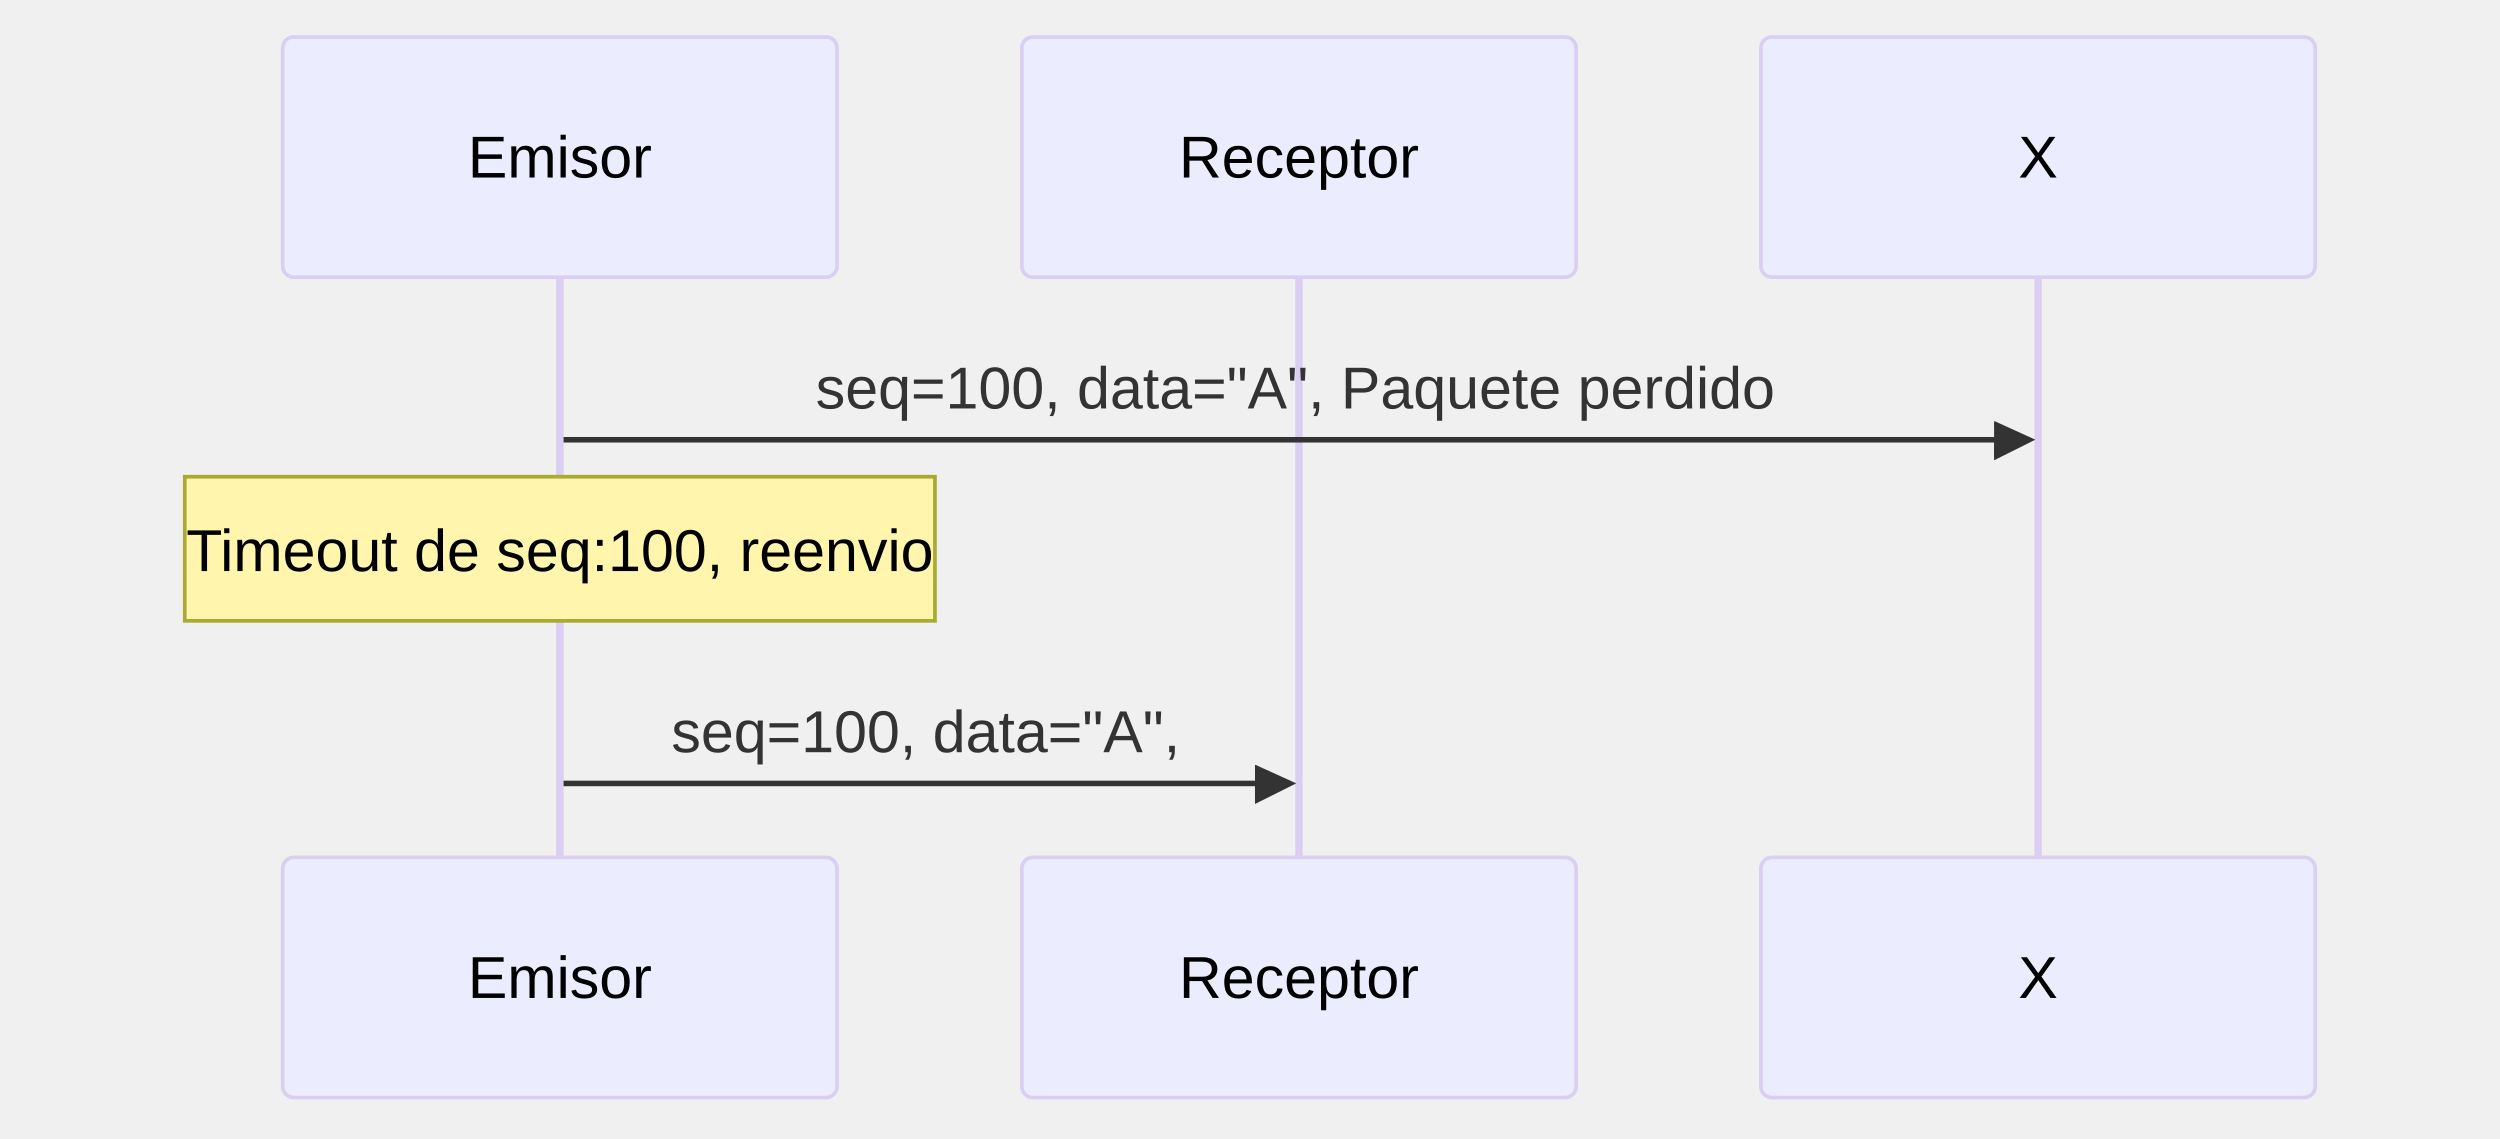
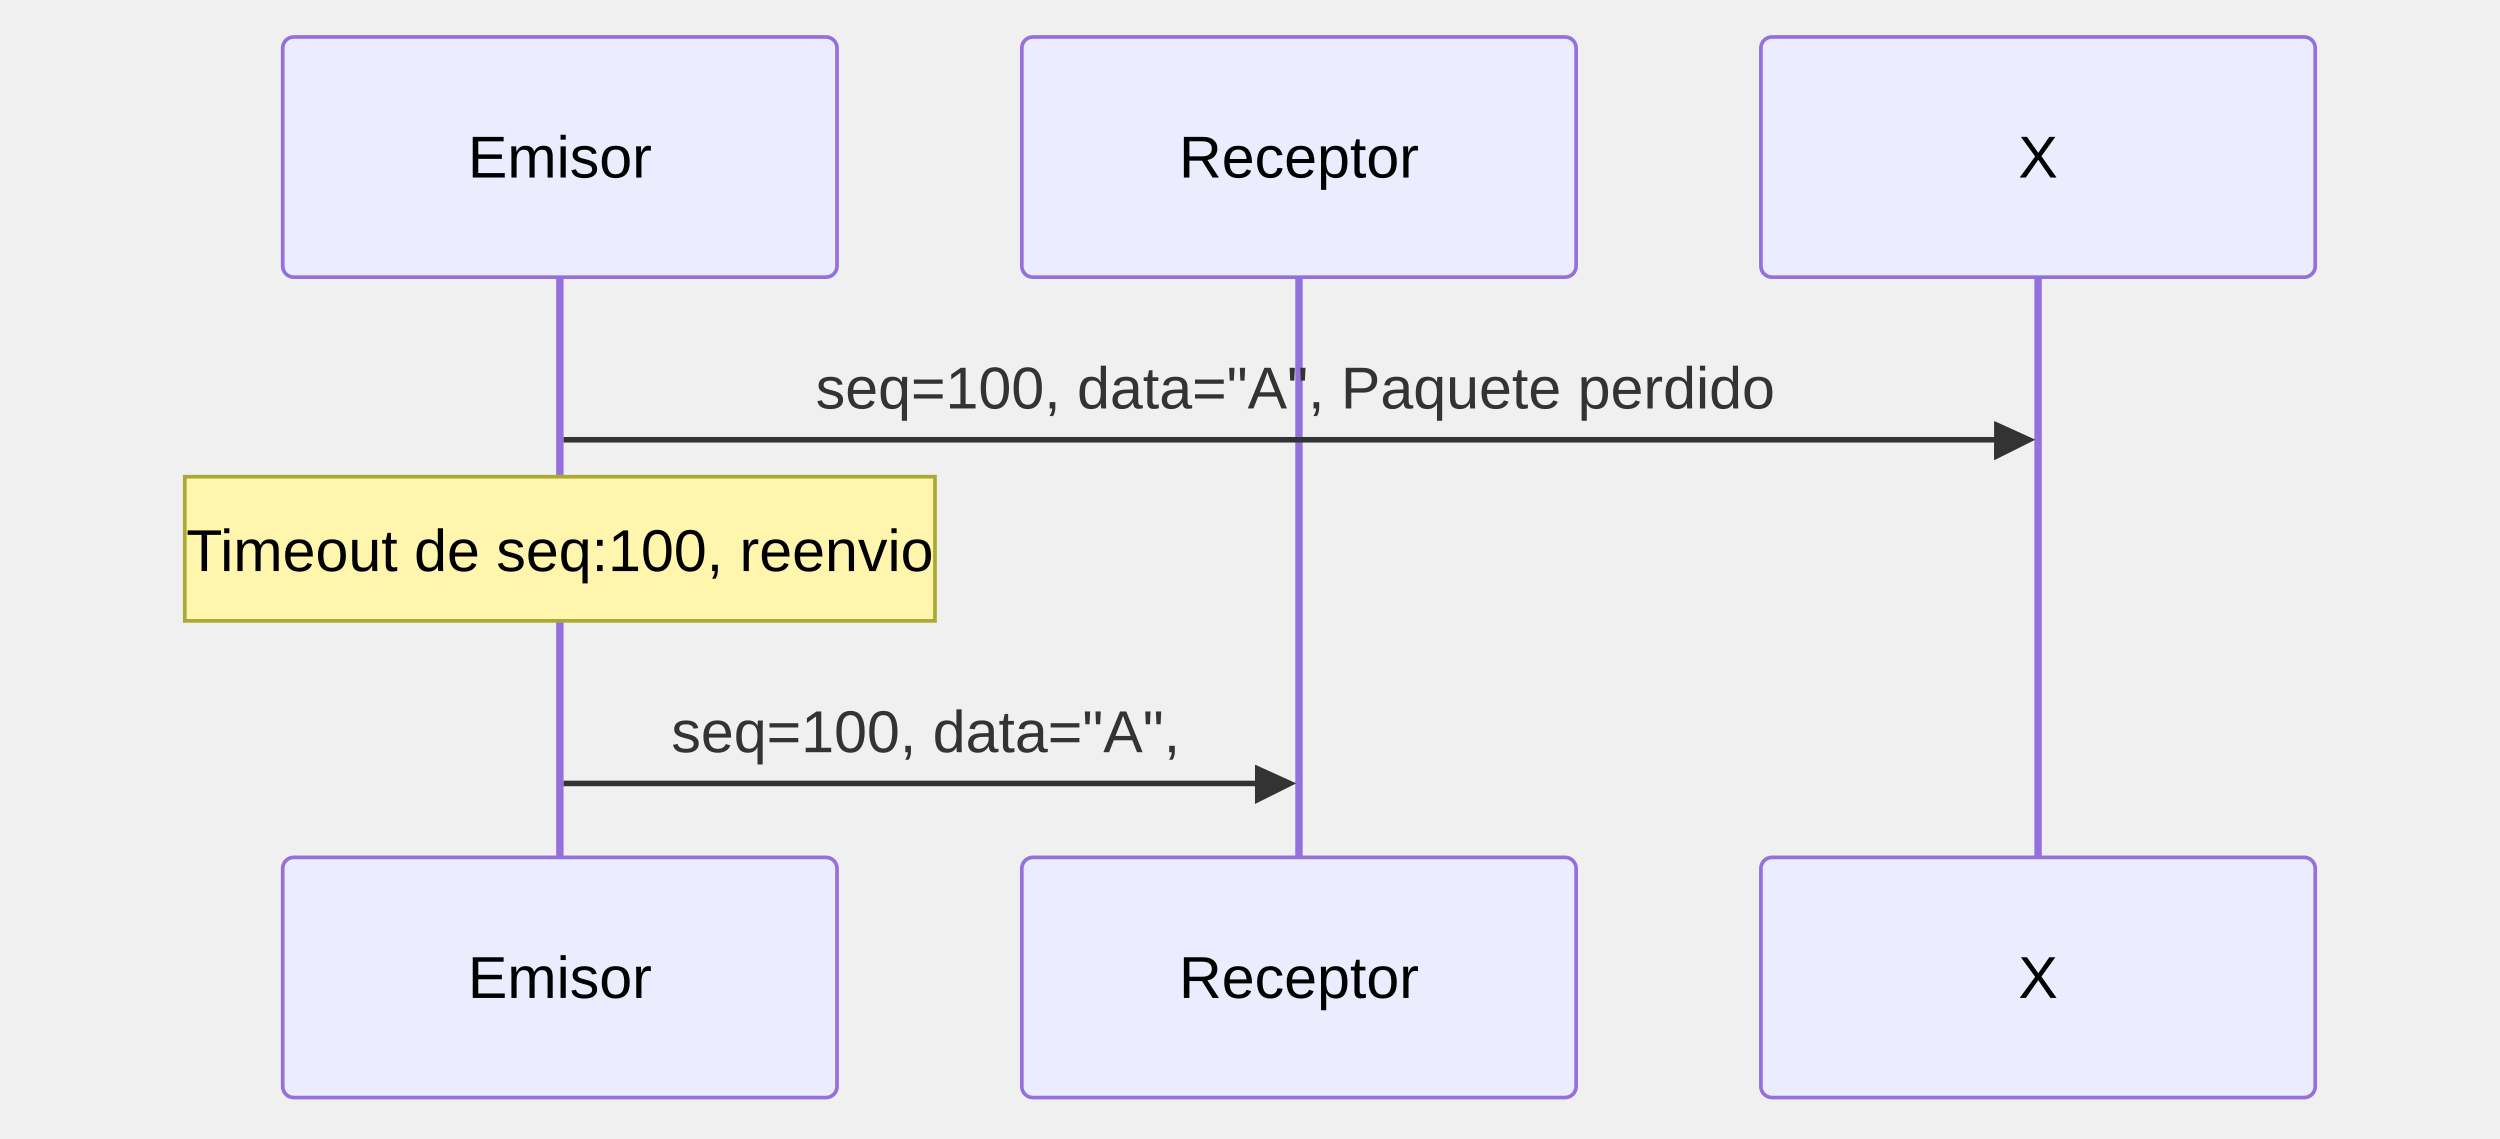
<svg xmlns="http://www.w3.org/2000/svg" id="my-svg" width="100%" style="max-width: 676.5px; background-color: transparent;" viewBox="-76.5 -10 676.5 308" role="graphics-document document" aria-roledescription="sequence">
  <g>
    <rect x="400" y="222" fill="#eaeaea" stroke="#666" width="150" height="65" name="X" rx="3" ry="3" class="actor actor-bottom" />
    <text x="475" y="254.5" dominant-baseline="central" alignment-baseline="central" class="actor actor-box" style="text-anchor: middle; font-size: 16px; font-weight: 400;">
      <tspan x="475" dy="0">X</tspan>
    </text>
  </g>
  <g>
    <rect x="200" y="222" fill="#eaeaea" stroke="#666" width="150" height="65" name="R" rx="3" ry="3" class="actor actor-bottom" />
    <text x="275" y="254.5" dominant-baseline="central" alignment-baseline="central" class="actor actor-box" style="text-anchor: middle; font-size: 16px; font-weight: 400;">
      <tspan x="275" dy="0">Receptor</tspan>
    </text>
  </g>
  <g>
    <rect x="0" y="222" fill="#eaeaea" stroke="#666" width="150" height="65" name="E" rx="3" ry="3" class="actor actor-bottom" />
    <text x="75" y="254.5" dominant-baseline="central" alignment-baseline="central" class="actor actor-box" style="text-anchor: middle; font-size: 16px; font-weight: 400;">
      <tspan x="75" dy="0">Emisor</tspan>
    </text>
  </g>
  <g>
-     <line id="actor2" x1="475" y1="65" x2="475" y2="222" class="actor-line 200" stroke-width="0.5px" stroke="#999" name="X" />
-     <g id="root-2">
+     <line id="actor2" x1="475" y1="65" x2="475" y2="222" class="actor-line 200" stroke-width="0.5px" stroke="#999" name="X" data-et="life-line" data-id="X" />
+     <g id="root-2" data-et="participant" data-type="participant" data-id="X">
      <rect x="400" y="0" fill="#eaeaea" stroke="#666" width="150" height="65" name="X" rx="3" ry="3" class="actor actor-top" />
      <text x="475" y="32.5" dominant-baseline="central" alignment-baseline="central" class="actor actor-box" style="text-anchor: middle; font-size: 16px; font-weight: 400;">
        <tspan x="475" dy="0">X</tspan>
      </text>
    </g>
  </g>
  <g>
-     <line id="actor1" x1="275" y1="65" x2="275" y2="222" class="actor-line 200" stroke-width="0.5px" stroke="#999" name="R" />
-     <g id="root-1">
+     <line id="actor1" x1="275" y1="65" x2="275" y2="222" class="actor-line 200" stroke-width="0.5px" stroke="#999" name="R" data-et="life-line" data-id="R" />
+     <g id="root-1" data-et="participant" data-type="participant" data-id="R">
      <rect x="200" y="0" fill="#eaeaea" stroke="#666" width="150" height="65" name="R" rx="3" ry="3" class="actor actor-top" />
      <text x="275" y="32.5" dominant-baseline="central" alignment-baseline="central" class="actor actor-box" style="text-anchor: middle; font-size: 16px; font-weight: 400;">
        <tspan x="275" dy="0">Receptor</tspan>
      </text>
    </g>
  </g>
  <g>
-     <line id="actor0" x1="75" y1="65" x2="75" y2="222" class="actor-line 200" stroke-width="0.5px" stroke="#999" name="E" />
-     <g id="root-0">
+     <line id="actor0" x1="75" y1="65" x2="75" y2="222" class="actor-line 200" stroke-width="0.5px" stroke="#999" name="E" data-et="life-line" data-id="E" />
+     <g id="root-0" data-et="participant" data-type="participant" data-id="E">
      <rect x="0" y="0" fill="#eaeaea" stroke="#666" width="150" height="65" name="E" rx="3" ry="3" class="actor actor-top" />
      <text x="75" y="32.5" dominant-baseline="central" alignment-baseline="central" class="actor actor-box" style="text-anchor: middle; font-size: 16px; font-weight: 400;">
        <tspan x="75" dy="0">Emisor</tspan>
      </text>
    </g>
  </g>
-   <style>#my-svg{font-family:"trebuchet ms",verdana,arial,sans-serif;font-size:16px;fill:#333;}@keyframes edge-animation-frame{from{stroke-dashoffset:0;}}@keyframes dash{to{stroke-dashoffset:0;}}#my-svg .edge-animation-slow{stroke-dasharray:9,5!important;stroke-dashoffset:900;animation:dash 50s linear infinite;stroke-linecap:round;}#my-svg .edge-animation-fast{stroke-dasharray:9,5!important;stroke-dashoffset:900;animation:dash 20s linear infinite;stroke-linecap:round;}#my-svg .error-icon{fill:#552222;}#my-svg .error-text{fill:#552222;stroke:#552222;}#my-svg .edge-thickness-normal{stroke-width:1px;}#my-svg .edge-thickness-thick{stroke-width:3.5px;}#my-svg .edge-pattern-solid{stroke-dasharray:0;}#my-svg .edge-thickness-invisible{stroke-width:0;fill:none;}#my-svg .edge-pattern-dashed{stroke-dasharray:3;}#my-svg .edge-pattern-dotted{stroke-dasharray:2;}#my-svg .marker{fill:#333333;stroke:#333333;}#my-svg .marker.cross{stroke:#333333;}#my-svg svg{font-family:"trebuchet ms",verdana,arial,sans-serif;font-size:16px;}#my-svg p{margin:0;}#my-svg .actor{stroke:hsl(259.626, 59.777%, 87.902%);fill:#ECECFF;}#my-svg text.actor&gt;tspan{fill:black;stroke:none;}#my-svg .actor-line{stroke:hsl(259.626, 59.777%, 87.902%);}#my-svg .innerArc{stroke-width:1.5;stroke-dasharray:none;}#my-svg .messageLine0{stroke-width:1.5;stroke-dasharray:none;stroke:#333;}#my-svg .messageLine1{stroke-width:1.5;stroke-dasharray:2,2;stroke:#333;}#my-svg #arrowhead path{fill:#333;stroke:#333;}#my-svg .sequenceNumber{fill:white;}#my-svg #sequencenumber{fill:#333;}#my-svg #crosshead path{fill:#333;stroke:#333;}#my-svg .messageText{fill:#333;stroke:none;}#my-svg .labelBox{stroke:hsl(259.626, 59.777%, 87.902%);fill:#ECECFF;}#my-svg .labelText,#my-svg .labelText&gt;tspan{fill:black;stroke:none;}#my-svg .loopText,#my-svg .loopText&gt;tspan{fill:black;stroke:none;}#my-svg .loopLine{stroke-width:2px;stroke-dasharray:2,2;stroke:hsl(259.626, 59.777%, 87.902%);fill:hsl(259.626, 59.777%, 87.902%);}#my-svg .note{stroke:#aaaa33;fill:#fff5ad;}#my-svg .noteText,#my-svg .noteText&gt;tspan{fill:black;stroke:none;}#my-svg .activation0{fill:#f4f4f4;stroke:#666;}#my-svg .activation1{fill:#f4f4f4;stroke:#666;}#my-svg .activation2{fill:#f4f4f4;stroke:#666;}#my-svg .actorPopupMenu{position:absolute;}#my-svg .actorPopupMenuPanel{position:absolute;fill:#ECECFF;box-shadow:0px 8px 16px 0px rgba(0,0,0,0.2);filter:drop-shadow(3px 5px 2px rgb(0 0 0 / 0.4));}#my-svg .actor-man line{stroke:hsl(259.626, 59.777%, 87.902%);fill:#ECECFF;}#my-svg .actor-man circle,#my-svg line{stroke:hsl(259.626, 59.777%, 87.902%);fill:#ECECFF;stroke-width:2px;}#my-svg :root{--mermaid-font-family:"trebuchet ms",verdana,arial,sans-serif;}</style>
+   <style>#my-svg{font-family:"trebuchet ms",verdana,arial,sans-serif;font-size:16px;fill:#333;}@keyframes edge-animation-frame{from{stroke-dashoffset:0;}}@keyframes dash{to{stroke-dashoffset:0;}}#my-svg .edge-animation-slow{stroke-dasharray:9,5!important;stroke-dashoffset:900;animation:dash 50s linear infinite;stroke-linecap:round;}#my-svg .edge-animation-fast{stroke-dasharray:9,5!important;stroke-dashoffset:900;animation:dash 20s linear infinite;stroke-linecap:round;}#my-svg .error-icon{fill:#552222;}#my-svg .error-text{fill:#552222;stroke:#552222;}#my-svg .edge-thickness-normal{stroke-width:1px;}#my-svg .edge-thickness-thick{stroke-width:3.5px;}#my-svg .edge-pattern-solid{stroke-dasharray:0;}#my-svg .edge-thickness-invisible{stroke-width:0;fill:none;}#my-svg .edge-pattern-dashed{stroke-dasharray:3;}#my-svg .edge-pattern-dotted{stroke-dasharray:2;}#my-svg .marker{fill:#333333;stroke:#333333;}#my-svg .marker.cross{stroke:#333333;}#my-svg svg{font-family:"trebuchet ms",verdana,arial,sans-serif;font-size:16px;}#my-svg p{margin:0;}#my-svg .actor{stroke:#9370DB;fill:#ECECFF;stroke-width:1;}#my-svg rect.actor.outer-path[data-look="neo"]{filter:drop-shadow(1px 2px 2px rgba(185, 185, 185, 1));}#my-svg rect.note[data-look="neo"]{stroke:#aaaa33;fill:#fff5ad;filter:drop-shadow(1px 2px 2px rgba(185, 185, 185, 1));}#my-svg text.actor&gt;tspan{fill:black;stroke:none;}#my-svg .actor-line{stroke:#9370DB;}#my-svg .innerArc{stroke-width:1.5;stroke-dasharray:none;}#my-svg .messageLine0{stroke-width:1.5;stroke-dasharray:none;stroke:#333;}#my-svg .messageLine1{stroke-width:1.5;stroke-dasharray:2,2;stroke:#333;}#my-svg [id$="-arrowhead"] path{fill:#333;stroke:#333;}#my-svg .sequenceNumber{fill:white;}#my-svg [id$="-sequencenumber"]{fill:#333;}#my-svg [id$="-crosshead"] path{fill:#333;stroke:#333;}#my-svg .messageText{fill:#333;stroke:none;}#my-svg .labelBox{stroke:#9370DB;fill:#ECECFF;filter:none;}#my-svg .labelText,#my-svg .labelText&gt;tspan{fill:black;stroke:none;}#my-svg .loopText,#my-svg .loopText&gt;tspan{fill:black;stroke:none;}#my-svg .sectionTitle,#my-svg .sectionTitle&gt;tspan{fill:black;stroke:none;}#my-svg .loopLine{stroke-width:2px;stroke-dasharray:2,2;stroke:#9370DB;fill:#9370DB;}#my-svg .note{stroke:#aaaa33;fill:#fff5ad;}#my-svg .noteText,#my-svg .noteText&gt;tspan{fill:black;stroke:none;font-weight:normal;}#my-svg .activation0{fill:#f4f4f4;stroke:#666;}#my-svg .activation1{fill:#f4f4f4;stroke:#666;}#my-svg .activation2{fill:#f4f4f4;stroke:#666;}#my-svg .actorPopupMenu{position:absolute;}#my-svg .actorPopupMenuPanel{position:absolute;fill:#ECECFF;box-shadow:0px 8px 16px 0px rgba(0,0,0,0.2);filter:drop-shadow(3px 5px 2px rgb(0 0 0 / 0.4));}#my-svg .actor-man circle,#my-svg line{fill:#ECECFF;stroke-width:2px;}#my-svg g rect.rect{filter:drop-shadow(1px 2px 2px rgba(185, 185, 185, 1));stroke:#9370DB;}#my-svg .node .neo-node{stroke:#9370DB;}#my-svg [data-look="neo"].node rect,#my-svg [data-look="neo"].cluster rect,#my-svg [data-look="neo"].node polygon{stroke:#9370DB;filter:drop-shadow(1px 2px 2px rgba(185, 185, 185, 1));}#my-svg [data-look="neo"].swimlane.cluster rect{filter:none;}#my-svg [data-look="neo"].node path{stroke:#9370DB;stroke-width:1px;}#my-svg [data-look="neo"].node .outer-path{filter:drop-shadow(1px 2px 2px rgba(185, 185, 185, 1));}#my-svg [data-look="neo"].node .neo-line path{stroke:#9370DB;filter:none;}#my-svg [data-look="neo"].node circle{stroke:#9370DB;filter:drop-shadow(1px 2px 2px rgba(185, 185, 185, 1));}#my-svg [data-look="neo"].node circle .state-start{fill:#000000;}#my-svg [data-look="neo"].icon-shape .icon{fill:#9370DB;filter:drop-shadow(1px 2px 2px rgba(185, 185, 185, 1));}#my-svg [data-look="neo"].icon-shape .icon-neo path{stroke:#9370DB;filter:drop-shadow(1px 2px 2px rgba(185, 185, 185, 1));}#my-svg :root{--mermaid-font-family:"trebuchet ms",verdana,arial,sans-serif;}</style>
  <g />
  <defs>
-     <symbol id="computer" width="24" height="24">
+     <symbol id="my-svg-computer" width="24" height="24">
      <path transform="scale(.5)" d="M2 2v13h20v-13h-20zm18 11h-16v-9h16v9zm-10.228 6l.466-1h3.524l.467 1h-4.457zm14.228 3h-24l2-6h2.104l-1.33 4h18.45l-1.297-4h2.073l2 6zm-5-10h-14v-7h14v7z" />
    </symbol>
  </defs>
  <defs>
-     <symbol id="database" fill-rule="evenodd" clip-rule="evenodd">
+     <symbol id="my-svg-database" fill-rule="evenodd" clip-rule="evenodd">
      <path transform="scale(.5)" d="M12.258.001l.256.004.255.005.253.008.251.01.249.012.247.015.246.016.242.019.241.02.239.023.236.024.233.027.231.028.229.031.225.032.223.034.22.036.217.038.214.04.211.041.208.043.205.045.201.046.198.048.194.05.191.051.187.053.183.054.18.056.175.057.172.059.168.06.163.061.16.063.155.064.15.066.074.033.073.033.071.034.07.034.069.035.068.035.067.035.066.035.064.036.064.036.062.036.06.036.06.037.058.037.058.037.055.038.055.038.053.038.052.038.051.039.05.039.048.039.047.039.045.04.044.04.043.04.041.04.04.041.039.041.037.041.036.041.034.041.033.042.032.042.03.042.029.042.027.042.026.043.024.043.023.043.021.043.02.043.018.044.017.043.015.044.013.044.012.044.011.045.009.044.007.045.006.045.004.045.002.045.001.045v17l-.001.045-.002.045-.004.045-.006.045-.007.045-.009.044-.011.045-.012.044-.013.044-.015.044-.017.043-.018.044-.02.043-.021.043-.023.043-.024.043-.026.043-.027.042-.029.042-.03.042-.032.042-.033.042-.034.041-.036.041-.037.041-.039.041-.04.041-.041.04-.043.04-.044.04-.045.04-.047.039-.048.039-.05.039-.051.039-.052.038-.053.038-.055.038-.055.038-.058.037-.058.037-.06.037-.06.036-.062.036-.064.036-.064.036-.066.035-.067.035-.068.035-.069.035-.07.034-.071.034-.073.033-.074.033-.15.066-.155.064-.16.063-.163.061-.168.06-.172.059-.175.057-.18.056-.183.054-.187.053-.191.051-.194.05-.198.048-.201.046-.205.045-.208.043-.211.041-.214.04-.217.038-.22.036-.223.034-.225.032-.229.031-.231.028-.233.027-.236.024-.239.023-.241.02-.242.019-.246.016-.247.015-.249.012-.251.01-.253.008-.255.005-.256.004-.258.001-.258-.001-.256-.004-.255-.005-.253-.008-.251-.01-.249-.012-.247-.015-.245-.016-.243-.019-.241-.02-.238-.023-.236-.024-.234-.027-.231-.028-.228-.031-.226-.032-.223-.034-.22-.036-.217-.038-.214-.04-.211-.041-.208-.043-.204-.045-.201-.046-.198-.048-.195-.05-.19-.051-.187-.053-.184-.054-.179-.056-.176-.057-.172-.059-.167-.06-.164-.061-.159-.063-.155-.064-.151-.066-.074-.033-.072-.033-.072-.034-.07-.034-.069-.035-.068-.035-.067-.035-.066-.035-.064-.036-.063-.036-.062-.036-.061-.036-.06-.037-.058-.037-.057-.037-.056-.038-.055-.038-.053-.038-.052-.038-.051-.039-.049-.039-.049-.039-.046-.039-.046-.04-.044-.04-.043-.04-.041-.04-.04-.041-.039-.041-.037-.041-.036-.041-.034-.041-.033-.042-.032-.042-.03-.042-.029-.042-.027-.042-.026-.043-.024-.043-.023-.043-.021-.043-.02-.043-.018-.044-.017-.043-.015-.044-.013-.044-.012-.044-.011-.045-.009-.044-.007-.045-.006-.045-.004-.045-.002-.045-.001-.045v-17l.001-.045.002-.045.004-.045.006-.045.007-.045.009-.044.011-.045.012-.044.013-.044.015-.044.017-.043.018-.044.02-.043.021-.043.023-.043.024-.043.026-.043.027-.042.029-.042.03-.042.032-.042.033-.042.034-.041.036-.041.037-.041.039-.041.04-.041.041-.04.043-.04.044-.04.046-.04.046-.039.049-.039.049-.039.051-.039.052-.038.053-.038.055-.038.056-.038.057-.037.058-.037.06-.037.061-.036.062-.036.063-.036.064-.036.066-.035.067-.035.068-.035.069-.035.07-.034.072-.034.072-.033.074-.033.151-.066.155-.064.159-.063.164-.061.167-.06.172-.059.176-.057.179-.056.184-.054.187-.053.19-.051.195-.05.198-.048.201-.046.204-.045.208-.043.211-.041.214-.04.217-.038.22-.036.223-.034.226-.032.228-.031.231-.028.234-.027.236-.024.238-.023.241-.02.243-.019.245-.016.247-.015.249-.012.251-.01.253-.008.255-.005.256-.004.258-.001.258.001zm-9.258 20.499v.01l.001.021.003.021.004.022.005.021.006.022.007.022.009.023.01.022.011.023.012.023.013.023.015.023.016.024.017.023.018.024.019.024.021.024.022.025.023.024.024.025.052.049.056.05.061.051.066.051.07.051.075.051.079.052.084.052.088.052.092.052.097.052.102.051.105.052.11.052.114.051.119.051.123.051.127.05.131.05.135.05.139.048.144.049.147.047.152.047.155.047.16.045.163.045.167.043.171.043.176.041.178.041.183.039.187.039.19.037.194.035.197.035.202.033.204.031.209.03.212.029.216.027.219.025.222.024.226.021.23.02.233.018.236.016.24.015.243.012.246.01.249.008.253.005.256.004.259.001.26-.001.257-.004.254-.005.25-.008.247-.011.244-.012.241-.014.237-.016.233-.018.231-.021.226-.021.224-.024.22-.026.216-.027.212-.028.21-.031.205-.031.202-.034.198-.034.194-.036.191-.037.187-.039.183-.04.179-.04.175-.042.172-.043.168-.044.163-.045.16-.046.155-.046.152-.047.148-.048.143-.049.139-.049.136-.05.131-.05.126-.05.123-.051.118-.052.114-.051.11-.052.106-.052.101-.052.096-.052.092-.052.088-.053.083-.051.079-.052.074-.052.07-.051.065-.051.06-.051.056-.05.051-.05.023-.024.023-.025.021-.024.02-.024.019-.024.018-.024.017-.024.015-.023.014-.024.013-.023.012-.023.01-.023.01-.022.008-.022.006-.022.006-.022.004-.022.004-.021.001-.021.001-.021v-4.127l-.077.055-.08.053-.083.054-.085.053-.087.052-.09.052-.093.051-.095.05-.097.05-.1.049-.102.049-.105.048-.106.047-.109.047-.111.046-.114.045-.115.045-.118.044-.12.043-.122.042-.124.042-.126.041-.128.04-.13.04-.132.038-.134.038-.135.037-.138.037-.139.035-.142.035-.143.034-.144.033-.147.032-.148.031-.15.03-.151.03-.153.029-.154.027-.156.027-.158.026-.159.025-.161.024-.162.023-.163.022-.165.021-.166.02-.167.019-.169.018-.169.017-.171.016-.173.015-.173.014-.175.013-.175.012-.177.011-.178.01-.179.008-.179.008-.181.006-.182.005-.182.004-.184.003-.184.002h-.37l-.184-.002-.184-.003-.182-.004-.182-.005-.181-.006-.179-.008-.179-.008-.178-.01-.176-.011-.176-.012-.175-.013-.173-.014-.172-.015-.171-.016-.17-.017-.169-.018-.167-.019-.166-.02-.165-.021-.163-.022-.162-.023-.161-.024-.159-.025-.157-.026-.156-.027-.155-.027-.153-.029-.151-.03-.15-.03-.148-.031-.146-.032-.145-.033-.143-.034-.141-.035-.14-.035-.137-.037-.136-.037-.134-.038-.132-.038-.13-.04-.128-.04-.126-.041-.124-.042-.122-.042-.12-.044-.117-.043-.116-.045-.113-.045-.112-.046-.109-.047-.106-.047-.105-.048-.102-.049-.1-.049-.097-.05-.095-.05-.093-.052-.09-.051-.087-.052-.085-.053-.083-.054-.08-.054-.077-.054v4.127zm0-5.654v.011l.001.021.003.021.004.021.005.022.006.022.007.022.009.022.01.022.011.023.012.023.013.023.015.024.016.023.017.024.018.024.019.024.021.024.022.024.023.025.024.024.052.05.056.05.061.05.066.051.07.051.075.052.079.051.084.052.088.052.092.052.097.052.102.052.105.052.11.051.114.051.119.052.123.05.127.051.131.05.135.049.139.049.144.048.147.048.152.047.155.046.16.045.163.045.167.044.171.042.176.042.178.04.183.04.187.038.19.037.194.036.197.034.202.033.204.032.209.03.212.028.216.027.219.025.222.024.226.022.23.02.233.018.236.016.24.014.243.012.246.01.249.008.253.006.256.003.259.001.26-.001.257-.003.254-.006.25-.008.247-.01.244-.012.241-.015.237-.016.233-.018.231-.02.226-.022.224-.024.22-.025.216-.027.212-.029.21-.03.205-.032.202-.033.198-.035.194-.036.191-.037.187-.039.183-.039.179-.041.175-.042.172-.043.168-.044.163-.045.16-.045.155-.047.152-.047.148-.048.143-.048.139-.05.136-.049.131-.05.126-.051.123-.051.118-.051.114-.052.11-.052.106-.052.101-.052.096-.052.092-.052.088-.052.083-.052.079-.052.074-.051.07-.052.065-.051.06-.05.056-.051.051-.049.023-.025.023-.024.021-.025.02-.024.019-.024.018-.024.017-.024.015-.023.014-.023.013-.024.012-.022.01-.023.01-.023.008-.022.006-.022.006-.022.004-.021.004-.022.001-.021.001-.021v-4.139l-.077.054-.08.054-.083.054-.085.052-.087.053-.09.051-.093.051-.095.051-.097.05-.1.049-.102.049-.105.048-.106.047-.109.047-.111.046-.114.045-.115.044-.118.044-.12.044-.122.042-.124.042-.126.041-.128.04-.13.039-.132.039-.134.038-.135.037-.138.036-.139.036-.142.035-.143.033-.144.033-.147.033-.148.031-.15.03-.151.03-.153.028-.154.028-.156.027-.158.026-.159.025-.161.024-.162.023-.163.022-.165.021-.166.02-.167.019-.169.018-.169.017-.171.016-.173.015-.173.014-.175.013-.175.012-.177.011-.178.009-.179.009-.179.007-.181.007-.182.005-.182.004-.184.003-.184.002h-.37l-.184-.002-.184-.003-.182-.004-.182-.005-.181-.007-.179-.007-.179-.009-.178-.009-.176-.011-.176-.012-.175-.013-.173-.014-.172-.015-.171-.016-.17-.017-.169-.018-.167-.019-.166-.02-.165-.021-.163-.022-.162-.023-.161-.024-.159-.025-.157-.026-.156-.027-.155-.028-.153-.028-.151-.03-.15-.03-.148-.031-.146-.033-.145-.033-.143-.033-.141-.035-.14-.036-.137-.036-.136-.037-.134-.038-.132-.039-.13-.039-.128-.04-.126-.041-.124-.042-.122-.043-.12-.043-.117-.044-.116-.044-.113-.046-.112-.046-.109-.046-.106-.047-.105-.048-.102-.049-.1-.049-.097-.05-.095-.051-.093-.051-.09-.051-.087-.053-.085-.052-.083-.054-.08-.054-.077-.054v4.139zm0-5.666v.011l.001.02.003.022.004.021.005.022.006.021.007.022.009.023.01.022.011.023.012.023.013.023.015.023.016.024.017.024.018.023.019.024.021.025.022.024.023.024.024.025.052.05.056.05.061.05.066.051.07.051.075.052.079.051.084.052.088.052.092.052.097.052.102.052.105.051.11.052.114.051.119.051.123.051.127.05.131.05.135.05.139.049.144.048.147.048.152.047.155.046.16.045.163.045.167.043.171.043.176.042.178.04.183.04.187.038.19.037.194.036.197.034.202.033.204.032.209.03.212.028.216.027.219.025.222.024.226.021.23.02.233.018.236.017.24.014.243.012.246.01.249.008.253.006.256.003.259.001.26-.001.257-.003.254-.006.25-.008.247-.01.244-.013.241-.014.237-.016.233-.018.231-.02.226-.022.224-.024.22-.025.216-.027.212-.029.21-.03.205-.032.202-.033.198-.035.194-.036.191-.037.187-.039.183-.039.179-.041.175-.042.172-.043.168-.044.163-.045.16-.045.155-.047.152-.047.148-.048.143-.049.139-.049.136-.049.131-.051.126-.05.123-.051.118-.052.114-.051.11-.052.106-.052.101-.052.096-.052.092-.052.088-.052.083-.052.079-.052.074-.052.07-.051.065-.051.06-.051.056-.05.051-.049.023-.025.023-.025.021-.024.02-.024.019-.024.018-.024.017-.024.015-.023.014-.024.013-.023.012-.023.01-.022.01-.023.008-.022.006-.022.006-.022.004-.022.004-.021.001-.021.001-.021v-4.153l-.077.054-.08.054-.083.053-.085.053-.087.053-.09.051-.093.051-.095.051-.097.05-.1.049-.102.048-.105.048-.106.048-.109.046-.111.046-.114.046-.115.044-.118.044-.12.043-.122.043-.124.042-.126.041-.128.04-.13.039-.132.039-.134.038-.135.037-.138.036-.139.036-.142.034-.143.034-.144.033-.147.032-.148.032-.15.03-.151.03-.153.028-.154.028-.156.027-.158.026-.159.024-.161.024-.162.023-.163.023-.165.021-.166.02-.167.019-.169.018-.169.017-.171.016-.173.015-.173.014-.175.013-.175.012-.177.01-.178.01-.179.009-.179.007-.181.006-.182.006-.182.004-.184.003-.184.001-.185.001-.185-.001-.184-.001-.184-.003-.182-.004-.182-.006-.181-.006-.179-.007-.179-.009-.178-.01-.176-.01-.176-.012-.175-.013-.173-.014-.172-.015-.171-.016-.17-.017-.169-.018-.167-.019-.166-.02-.165-.021-.163-.023-.162-.023-.161-.024-.159-.024-.157-.026-.156-.027-.155-.028-.153-.028-.151-.03-.15-.03-.148-.032-.146-.032-.145-.033-.143-.034-.141-.034-.14-.036-.137-.036-.136-.037-.134-.038-.132-.039-.13-.039-.128-.041-.126-.041-.124-.041-.122-.043-.12-.043-.117-.044-.116-.044-.113-.046-.112-.046-.109-.046-.106-.048-.105-.048-.102-.048-.1-.05-.097-.049-.095-.051-.093-.051-.09-.052-.087-.052-.085-.053-.083-.053-.08-.054-.077-.054v4.153zm8.74-8.179l-.257.004-.254.005-.25.008-.247.011-.244.012-.241.014-.237.016-.233.018-.231.021-.226.022-.224.023-.22.026-.216.027-.212.028-.21.031-.205.032-.202.033-.198.034-.194.036-.191.038-.187.038-.183.04-.179.041-.175.042-.172.043-.168.043-.163.045-.16.046-.155.046-.152.048-.148.048-.143.048-.139.049-.136.05-.131.05-.126.051-.123.051-.118.051-.114.052-.11.052-.106.052-.101.052-.096.052-.092.052-.088.052-.083.052-.079.052-.074.051-.07.052-.065.051-.06.05-.056.05-.051.05-.023.025-.023.024-.021.024-.02.025-.019.024-.018.024-.017.023-.015.024-.014.023-.013.023-.012.023-.01.023-.01.022-.008.022-.006.023-.006.021-.004.022-.004.021-.001.021-.001.021.001.021.001.021.004.021.004.022.006.021.006.023.008.022.01.022.01.023.012.023.013.023.014.023.015.024.017.023.018.024.019.024.02.025.021.024.023.024.023.025.051.05.056.05.06.05.065.051.07.052.074.051.079.052.083.052.088.052.092.052.096.052.101.052.106.052.11.052.114.052.118.051.123.051.126.051.131.05.136.05.139.049.143.048.148.048.152.048.155.046.16.046.163.045.168.043.172.043.175.042.179.041.183.04.187.038.191.038.194.036.198.034.202.033.205.032.21.031.212.028.216.027.22.026.224.023.226.022.231.021.233.018.237.016.241.014.244.012.247.011.25.008.254.005.257.004.26.001.26-.001.257-.004.254-.005.25-.008.247-.011.244-.012.241-.014.237-.016.233-.018.231-.021.226-.022.224-.023.22-.026.216-.027.212-.028.21-.031.205-.032.202-.033.198-.034.194-.036.191-.038.187-.038.183-.04.179-.041.175-.042.172-.043.168-.043.163-.045.16-.046.155-.046.152-.048.148-.048.143-.048.139-.049.136-.05.131-.05.126-.051.123-.051.118-.051.114-.052.11-.052.106-.052.101-.052.096-.052.092-.052.088-.052.083-.052.079-.052.074-.051.07-.052.065-.051.06-.05.056-.05.051-.05.023-.025.023-.024.021-.024.02-.025.019-.024.018-.024.017-.023.015-.024.014-.023.013-.023.012-.023.01-.023.01-.022.008-.022.006-.023.006-.021.004-.022.004-.021.001-.021.001-.021-.001-.021-.001-.021-.004-.021-.004-.022-.006-.021-.006-.023-.008-.022-.01-.022-.01-.023-.012-.023-.013-.023-.014-.023-.015-.024-.017-.023-.018-.024-.019-.024-.02-.025-.021-.024-.023-.024-.023-.025-.051-.05-.056-.05-.06-.05-.065-.051-.07-.052-.074-.051-.079-.052-.083-.052-.088-.052-.092-.052-.096-.052-.101-.052-.106-.052-.11-.052-.114-.052-.118-.051-.123-.051-.126-.051-.131-.05-.136-.05-.139-.049-.143-.048-.148-.048-.152-.048-.155-.046-.16-.046-.163-.045-.168-.043-.172-.043-.175-.042-.179-.041-.183-.04-.187-.038-.191-.038-.194-.036-.198-.034-.202-.033-.205-.032-.21-.031-.212-.028-.216-.027-.22-.026-.224-.023-.226-.022-.231-.021-.233-.018-.237-.016-.241-.014-.244-.012-.247-.011-.25-.008-.254-.005-.257-.004-.26-.001-.26.001z" />
    </symbol>
  </defs>
  <defs>
-     <symbol id="clock" width="24" height="24">
+     <symbol id="my-svg-clock" width="24" height="24">
      <path transform="scale(.5)" d="M12 2c5.514 0 10 4.486 10 10s-4.486 10-10 10-10-4.486-10-10 4.486-10 10-10zm0-2c-6.627 0-12 5.373-12 12s5.373 12 12 12 12-5.373 12-12-5.373-12-12-12zm5.848 12.459c.202.038.202.333.001.372-1.907.361-6.045 1.111-6.547 1.111-.719 0-1.301-.582-1.301-1.301 0-.512.77-5.447 1.125-7.445.034-.192.312-.181.343.014l.985 6.238 5.394 1.011z" />
    </symbol>
  </defs>
  <defs>
-     <marker id="arrowhead" refX="7.9" refY="5" markerUnits="userSpaceOnUse" markerWidth="12" markerHeight="12" orient="auto-start-reverse">
+     <marker id="my-svg-arrowhead" refX="7.9" refY="5" markerUnits="userSpaceOnUse" markerWidth="12" markerHeight="12" orient="auto-start-reverse">
      <path d="M -1 0 L 10 5 L 0 10 z" />
    </marker>
  </defs>
  <defs>
-     <marker id="crosshead" markerWidth="15" markerHeight="8" orient="auto" refX="4" refY="4.5">
+     <marker id="my-svg-crosshead" markerWidth="15" markerHeight="8" orient="auto" refX="4" refY="4.5">
      <path fill="none" stroke="#000000" stroke-width="1pt" d="M 1,2 L 6,7 M 6,2 L 1,7" style="stroke-dasharray: 0, 0;" />
    </marker>
  </defs>
  <defs>
-     <marker id="filled-head" refX="15.5" refY="7" markerWidth="20" markerHeight="28" orient="auto">
+     <marker id="my-svg-filled-head" refX="15.5" refY="7" markerWidth="20" markerHeight="28" orient="auto">
      <path d="M 18,7 L9,13 L14,7 L9,1 Z" />
    </marker>
  </defs>
  <defs>
-     <marker id="sequencenumber" refX="15" refY="15" markerWidth="60" markerHeight="40" orient="auto">
+     <marker id="my-svg-sequencenumber" refX="15" refY="15" markerWidth="60" markerHeight="40" orient="auto">
      <circle cx="15" cy="15" r="6" />
    </marker>
  </defs>
-   <g>
+   <defs>
+     <marker id="my-svg-solidTopArrowHead" refX="7.9" refY="7.25" markerUnits="userSpaceOnUse" markerWidth="12" markerHeight="12" orient="auto-start-reverse">
+       <path d="M 0 0 L 10 8 L 0 8 z" />
+     </marker>
+   </defs>
+   <defs>
+     <marker id="my-svg-solidBottomArrowHead" refX="7.9" refY="0.75" markerUnits="userSpaceOnUse" markerWidth="12" markerHeight="12" orient="auto-start-reverse">
+       <path d="M 0 0 L 10 0 L 0 8 z" />
+     </marker>
+   </defs>
+   <defs>
+     <marker id="my-svg-stickTopArrowHead" refX="7.5" refY="7" markerUnits="userSpaceOnUse" markerWidth="12" markerHeight="12" orient="auto-start-reverse">
+       <path d="M 0 0 L 7 7" stroke="black" stroke-width="1.5" fill="none" />
+     </marker>
+   </defs>
+   <defs>
+     <marker id="my-svg-stickBottomArrowHead" refX="7.5" refY="0" markerUnits="userSpaceOnUse" markerWidth="12" markerHeight="12" orient="auto-start-reverse">
+       <path d="M 0 7 L 7 0" stroke="black" stroke-width="1.5" fill="none" />
+     </marker>
+   </defs>
+   <g data-et="note" data-id="i1">
    <rect x="-26.5" y="119" fill="#EDF2AE" stroke="#666" width="203" height="39" class="note" />
    <text x="75" y="124" text-anchor="middle" dominant-baseline="middle" alignment-baseline="middle" class="noteText" dy="1em" style="font-size: 16px; font-weight: 400;">
      <tspan x="75">Timeout de seq:100, reenvio</tspan>
    </text>
  </g>
  <text x="274" y="80" text-anchor="middle" dominant-baseline="middle" alignment-baseline="middle" class="messageText" dy="1em" style="font-size: 16px; font-weight: 400;">seq=100, data="A", Paquete perdido</text>
-   <line x1="76" y1="109" x2="471" y2="109" class="messageLine0" stroke-width="2" stroke="none" marker-end="url(#arrowhead)" style="fill: none;" />
+   <line x1="76" y1="109" x2="471" y2="109" class="messageLine0" data-et="message" data-id="i0" data-from="E" data-to="X" stroke-width="2" stroke="none" marker-end="url(#my-svg-arrowhead)" style="fill: none;" />
  <text x="174" y="173" text-anchor="middle" dominant-baseline="middle" alignment-baseline="middle" class="messageText" dy="1em" style="font-size: 16px; font-weight: 400;">seq=100, data="A",</text>
-   <line x1="76" y1="202" x2="271" y2="202" class="messageLine0" stroke-width="2" stroke="none" marker-end="url(#arrowhead)" style="fill: none;" />
+   <line x1="76" y1="202" x2="271" y2="202" class="messageLine0" data-et="message" data-id="i2" data-from="E" data-to="R" stroke-width="2" stroke="none" marker-end="url(#my-svg-arrowhead)" style="fill: none;" />
</svg>
